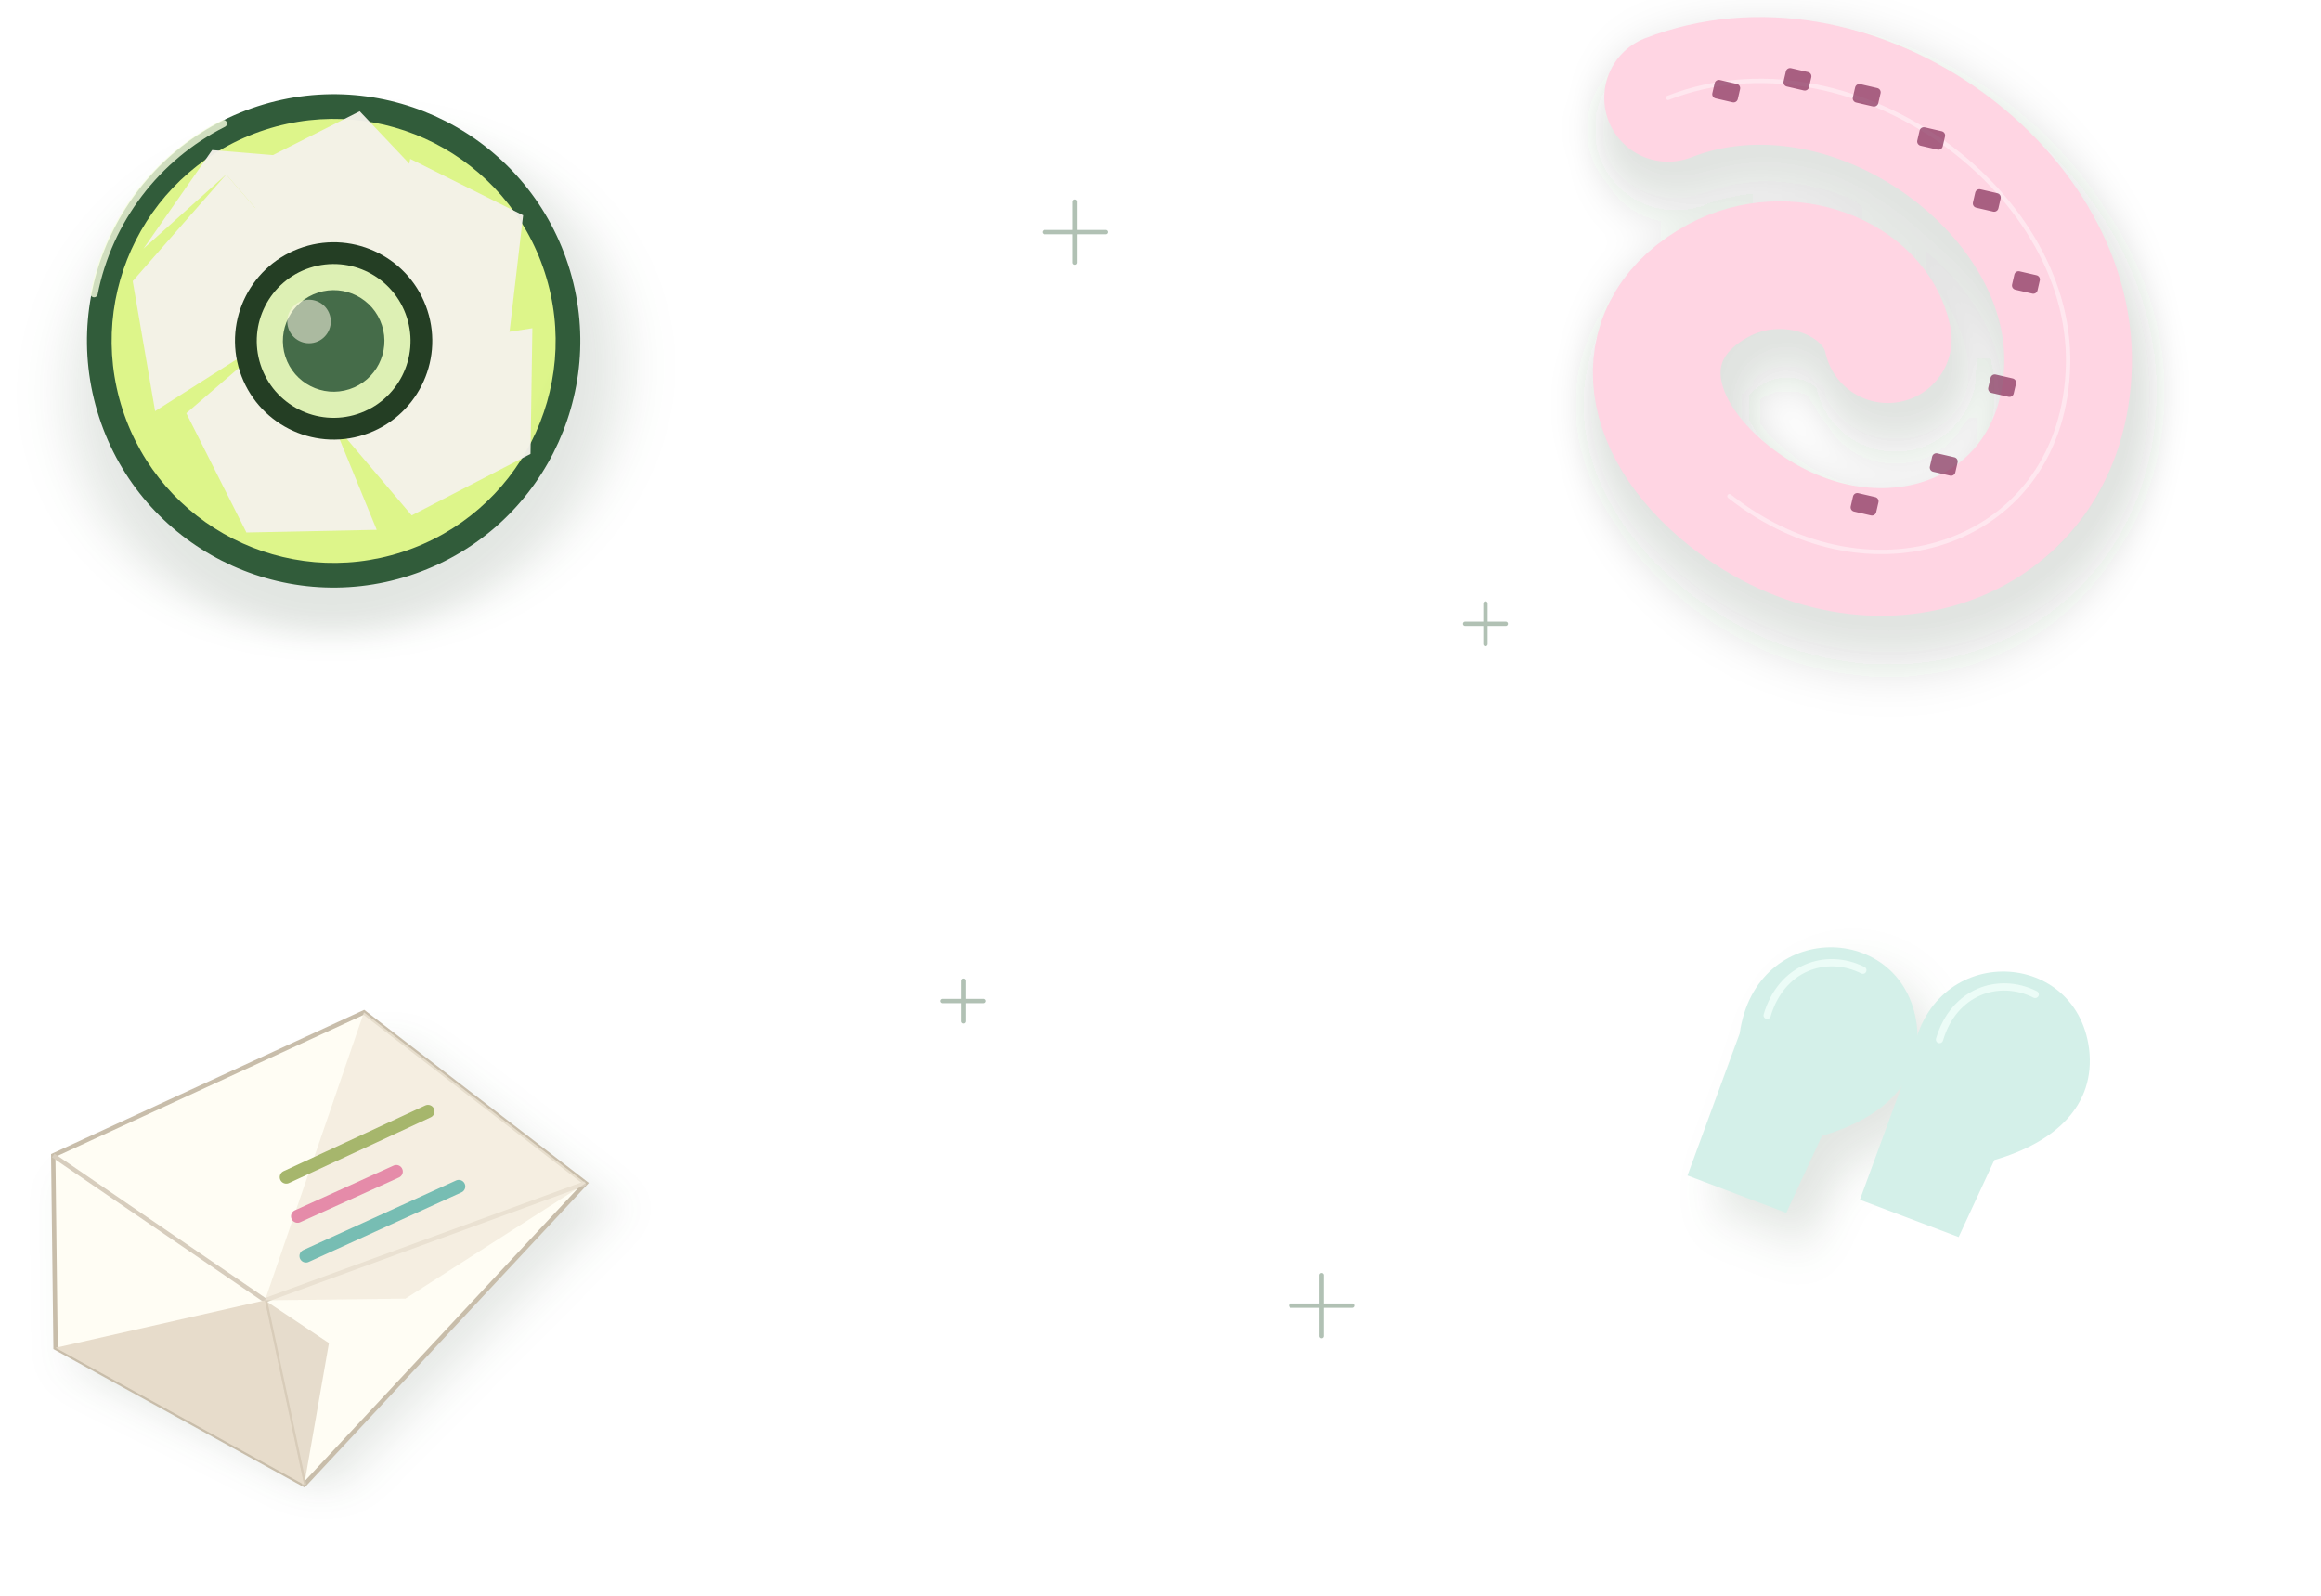
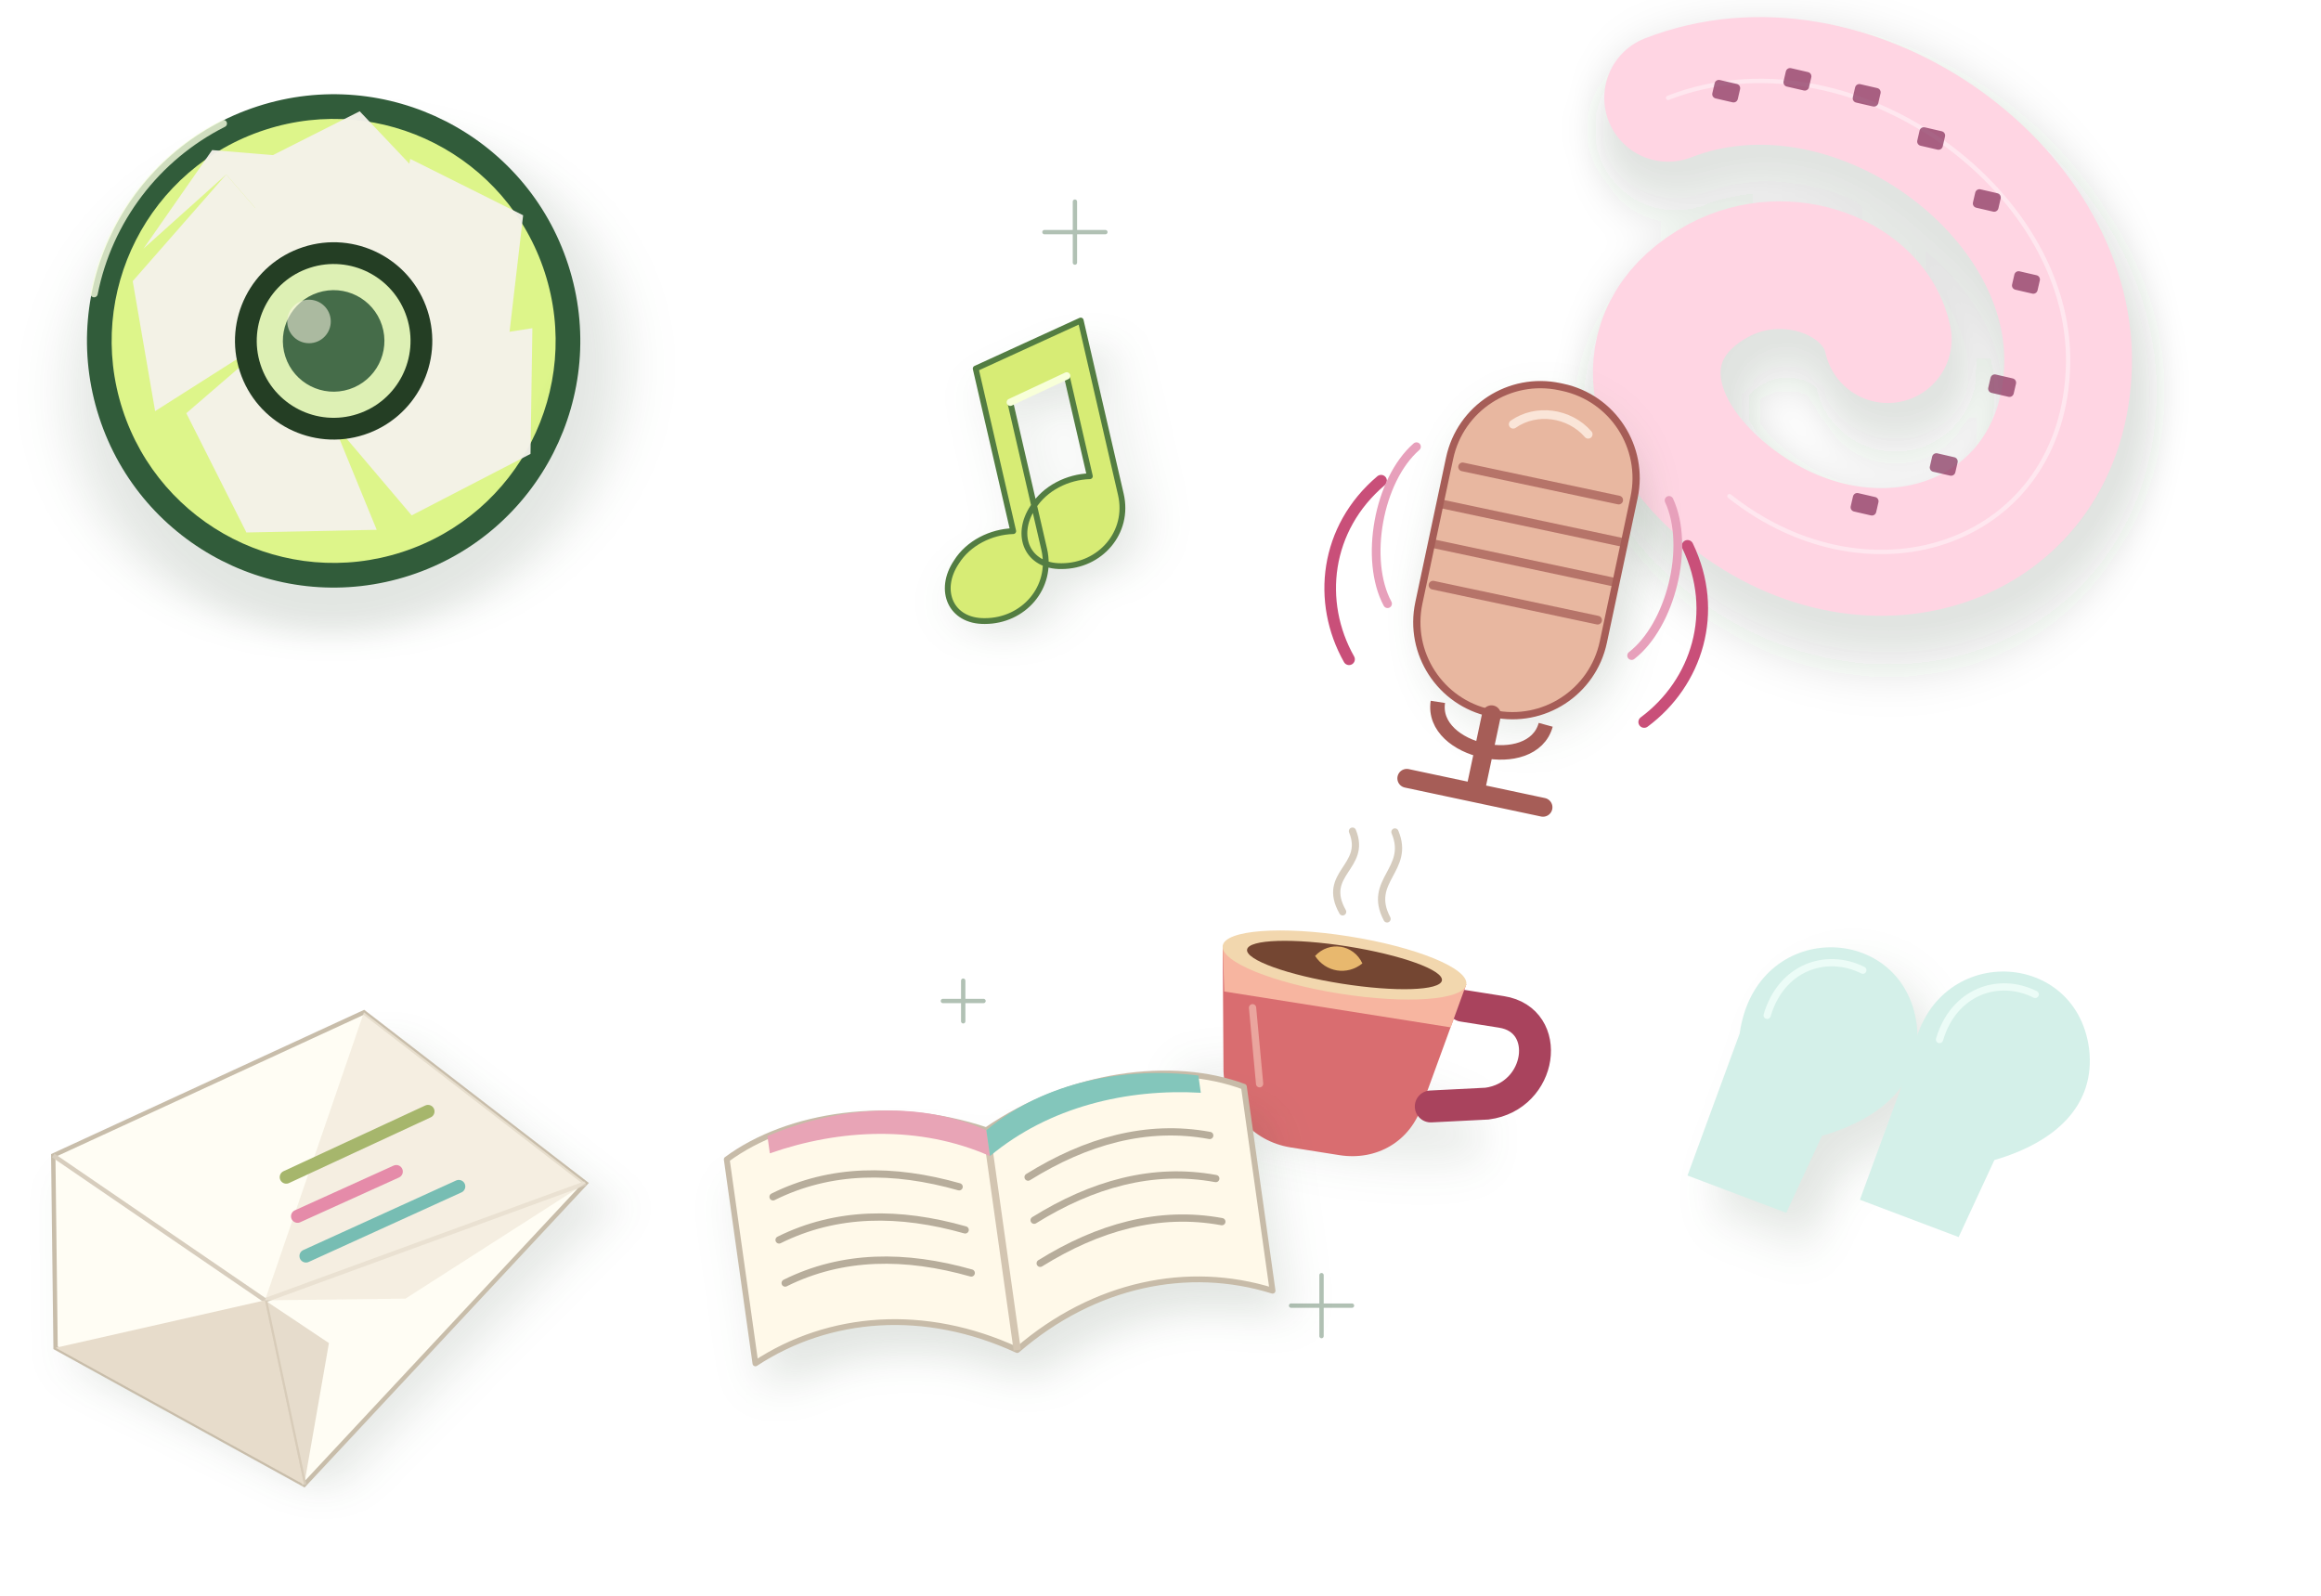
<svg xmlns="http://www.w3.org/2000/svg" width="1600" height="1100" viewBox="0 0 1600 1100" fill="none">
  <defs>
    <linearGradient id="lime" x1="110" y1="90" x2="470" y2="430" gradientUnits="userSpaceOnUse">
      <stop stop-color="#DDF58A" />
      <stop offset=".55" stop-color="#91C85A" />
      <stop offset="1" stop-color="#3F7846" />
    </linearGradient>
    <linearGradient id="pink" x1="1120" y1="40" x2="1510" y2="400" gradientUnits="userSpaceOnUse">
      <stop stop-color="#FFD5E3" />
      <stop offset=".52" stop-color="#E77BA8" />
      <stop offset="1" stop-color="#A93469" />
    </linearGradient>
    <linearGradient id="peach" x1="60" y1="760" x2="430" y2="1050" gradientUnits="userSpaceOnUse">
      <stop stop-color="#FFD1B7" />
      <stop offset=".55" stop-color="#F18D78" />
      <stop offset="1" stop-color="#C9565D" />
    </linearGradient>
    <linearGradient id="teal" x1="1190" y1="730" x2="1510" y2="1040" gradientUnits="userSpaceOnUse">
      <stop stop-color="#D4F0E9" />
      <stop offset=".5" stop-color="#72C7BC" />
      <stop offset="1" stop-color="#287D78" />
    </linearGradient>
    <linearGradient id="paper" x1="180" y1="720" x2="450" y2="1010" gradientUnits="userSpaceOnUse">
      <stop stop-color="#FFFDF4" />
      <stop offset="1" stop-color="#E5DCCB" />
    </linearGradient>
    <filter id="shadow" x="-50%" y="-50%" width="200%" height="220%">
      <feGaussianBlur stdDeviation="15" />
    </filter>
    <filter id="soft" x="-30%" y="-30%" width="160%" height="170%">
      <feGaussianBlur stdDeviation="5" />
    </filter>
  </defs>
  <g transform="translate(230 235) rotate(-18)">
    <ellipse cy="28" rx="190" ry="174" fill="#243E24" opacity=".13" filter="url(#shadow)" />
    <circle r="170" fill="#315C3A" />
    <circle r="153" fill="url(#lime)" />
    <g fill="#F4F1EA" opacity=".96">
      <path d="M-18 -132L66 -145L105 -63L42 -18L-31 -62Z" />
      <path d="M89 -103L151 -42L112 43L34 18L42 -18Z" />
      <path d="M133 34L105 116L14 131L-18 53L34 18Z" />
      <path d="M-12 133L-98 107L-112 16L-31 -18L-18 53Z" />
      <path d="M-132 8L-119 -82L-35 -132L-2 -54L-31 -18Z" />
      <path d="M-105 -101L-39 -151L42 -117L-2 -54L-35 -132Z" />
    </g>
    <circle r="68" fill="#243E24" />
    <circle r="53" fill="#DDF0B4" />
    <circle r="35" fill="#456C49" />
    <circle cx="-12" cy="-18" r="15" fill="#FFF9E8" opacity=".55" />
    <path d="M-147 -82A168 168 0 0 1 -26 -166" stroke="#F7FFE0" stroke-width="5" stroke-linecap="round" opacity=".8" />
  </g>
  <g transform="translate(1190 205) rotate(13)">
    <path d="M-60 -105C50 -180 225 -108 250 12C275 132 157 207 43 153C-30 118 -49 55 2 10C43 -26 107 -16 125 23" stroke="#243E24" stroke-opacity=".15" stroke-width="112" stroke-linecap="round" filter="url(#shadow)" />
    <path d="M-70 -125C40 -200 215 -128 240 -8C265 112 147 187 33 133C-40 98 -59 35 -8 -10C33 -46 97 -36 115 3" stroke="url(#pink)" stroke-width="88" stroke-linecap="round" />
    <path d="M-70 -125C40 -200 215 -128 240 -8C265 112 147 187 33 133" stroke="#FFEAF1" stroke-width="3" opacity=".85" stroke-linecap="round" />
    <g fill="#7F2854" opacity=".68">
      <rect x="-41" y="-145" width="18" height="13" rx="3" />
      <rect x="5" y="-164" width="18" height="13" rx="3" />
      <rect x="54" y="-164" width="18" height="13" rx="3" />
      <rect x="104" y="-145" width="18" height="13" rx="3" />
      <rect x="151" y="-112" width="18" height="13" rx="3" />
      <rect x="190" y="-63" width="18" height="13" rx="3" />
      <rect x="190" y="10" width="18" height="13" rx="3" />
      <rect x="163" y="72" width="18" height="13" rx="3" />
      <rect x="116" y="111" width="18" height="13" rx="3" />
    </g>
  </g>
  <g transform="translate(220 870) rotate(-12)">
    <path d="M-150 -90L80 -142L205 5L-28 158L-176 40Z" fill="#243E24" opacity=".12" filter="url(#shadow)" />
    <path d="M-164 -110L66 -162L191 -15L-42 148L-190 20Z" fill="url(#paper)" />
    <path d="M-164 -110L66 -162L191 -15L-42 148L-190 20Z" stroke="#C8BDAA" stroke-width="3" />
    <path d="M-164 -110L-42 18L191 -15" stroke="#D7CDBD" stroke-width="3" />
    <path d="M-42 18L-42 148" stroke="#D7CDBD" stroke-width="3" />
    <path d="M-42 18L53 37L191 -15L66 -162Z" fill="#F1E9D9" opacity=".72" />
    <path d="M-190 20L-42 18L-42 148Z" fill="#E7DCCB" />
    <path d="M-10 -62L95 -86" stroke="#A6B66C" stroke-width="9" stroke-linecap="round" />
    <path d="M-8 -34L65 -50" stroke="#E58BA9" stroke-width="9" stroke-linecap="round" />
    <path d="M-8 -6L105 -31" stroke="#77BDB3" stroke-width="9" stroke-linecap="round" />
    <path d="M-42 18L-5 56L-42 148Z" fill="#D8CBB7" opacity=".65" />
  </g>
  <g transform="translate(1330 860) rotate(8)">
    <path d="M-132 -110C-132 -190 -31 -202 -12 -133C-2 -95 -26 -66 -66 -48L-83 8L-154 -8L-132 -110Z" fill="#243E24" opacity=".13" filter="url(#shadow)" />
    <path d="M-150 -128C-150 -208 -49 -220 -30 -151C-20 -113 -44 -84 -84 -66L-101 -10L-172 -26L-150 -128Z" fill="url(#teal)" />
    <path d="M-30 -128C-30 -208 71 -220 90 -151C100 -113 76 -84 36 -66L19 -10L-52 -26L-30 -128Z" fill="url(#teal)" />
    <path d="M-133 -143C-128 -177 -99 -192 -72 -183" stroke="#F2FFFA" stroke-width="5" stroke-linecap="round" opacity=".8" />
    <path d="M-13 -143C-8 -177 21 -192 48 -183" stroke="#F2FFFA" stroke-width="5" stroke-linecap="round" opacity=".8" />
  </g>
  <g stroke="#315D3B" stroke-width="3" stroke-linecap="round" opacity=".38">
    <path d="M720 160h42M741 139v42" />
    <path d="M890 900h42M911 879v42" />
    <path d="M650 690h28M664 676v28" />
    <path d="M1010 430h28M1024 416v28" />
  </g>
+   <g transform="translate(690 365) rotate(-13)">
+     <path d="M8 -112L86 -128V-5C86 22 61 40 35 34C12 29 8 6 25 -10C36 -21 53 -25 68 -22V-93L26 -84V20C26 47 1 65 -25 59C-48 54 -52 31 -35 15C-24 4 -7 0 8 3Z" fill="#243E24" opacity=".13" filter="url(#shadow)" transform="translate(9 13)" />
+     <path d="M8 -112L86 -128V-5C86 22 61 40 35 34C12 29 8 6 25 -10C36 -21 53 -25 68 -22V-93L26 -84V20C26 47 1 65 -25 59C-48 54 -52 31 -35 15C-24 4 -7 0 8 3Z" fill="#D7EC75" stroke="#537D42" stroke-width="4" stroke-linejoin="round" />
+     <path d="M26 -84L68 -93" stroke="#F8FFD9" stroke-width="5" stroke-linecap="round" />
+   </g>
+   <g transform="translate(930 690) rotate(9)">
+     <ellipse cx="0" cy="80" rx="112" ry="23" fill="#243E24" opacity=".12" filter="url(#shadow)" />
+     <path d="M-92 -24H78L61 63C57 89 36 106 10 106H-24C-51 106 -73 87 -78 61Z" fill="#D96D70" />
+     <path d="M78 -9H105C141 -9 142 44 105 55L67 63" fill="none" stroke="#A9435D" stroke-width="22" stroke-linecap="round" />
+     <path d="M-92 -24H78L72 7H-86Z" fill="#F7B5A0" />
+     <ellipse cx="-7" cy="-24" rx="85" ry="20" fill="#F2D7AE" />
+     <ellipse cx="-7" cy="-24" rx="68" ry="13" fill="#744632" />
+     <path d="M-28 -27C-20 -39 -3 -39 5 -27C-4 -17 -19 -17 -28 -27Z" fill="#E8B86E" />
+     <path d="M-14 -60C-33 -84 -2 -93 -16 -116M17 -60C-1 -84 28 -96 13 -120" stroke="#C5B7A3" stroke-width="5" stroke-linecap="round" opacity=".7" />
+     <path d="M-65 15L-52 66" stroke="#F8D3C2" stroke-width="5" stroke-linecap="round" opacity=".55" />
+   </g>
+   <g transform="translate(700 850) rotate(-8)">
+     <path d="M-10 -62C-72 -93 -144 -92 -190 -67V75C-135 49 -69 53 -10 91C49 53 115 49 170 75V-67C124 -92 52 -93 -10 -62Z" fill="#243E24" opacity=".13" filter="url(#shadow)" transform="translate(7 12)" />
+     <path d="M-10 -73C-72 -104 -144 -103 -190 -78V64C-135 38 -69 42 -10 80C49 42 115 38 170 64V-78C124 -103 52 -104 -10 -73Z" fill="#FFF9E9" stroke="#C7BBA8" stroke-width="4" stroke-linejoin="round" />
+     <path d="M-10 -73V80" stroke="#D3C5B1" stroke-width="5" />
+     <path d="M-162 -48C-120 -62 -77 -56 -34 -37M-162 -18C-120 -32 -77 -26 -34 -7M-162 12C-120 -2 -77 4 -34 23" stroke="#B7AD9B" stroke-width="5" stroke-linecap="round" />
+     <path d="M14 -37C57 -56 100 -62 142 -48M14 -7C57 -26 100 -32 142 -18M14 23C57 4 100 -2 142 12" stroke="#B7AD9B" stroke-width="5" stroke-linecap="round" />
+     <path d="M-10 -73C-55 -101 -112 -103 -160 -90L-160 -78C-110 -88 -55 -83 -10 -55Z" fill="#E8A4B6" />
+     <path d="M-10 -73C35 -101 92 -103 140 -90V-78C90 -88 35 -83 -10 -55Z" fill="#83C6BB" />
+   </g>
+   <g transform="translate(1050 390) rotate(12)">
+     <path d="M0 -120C-44 -120 -72 -88 -72 -43V18C-72 64 -43 95 0 95C43 95 72 64 72 18V-43C72 -88 44 -120 0 -120Z" fill="#243E24" opacity=".14" filter="url(#shadow)" transform="translate(8 12)" />
+     <rect x="-65" y="-126" width="130" height="230" rx="64" fill="#E8B7A0" stroke="#A65D57" stroke-width="5" />
+     <path d="M-55 -58H55M-62 -30H62M-62 -2H62M-58 26H58" stroke="#A65D57" stroke-width="6" stroke-linecap="round" opacity=".75" />
+     <path d="M-108 -37C-139 3 -134 54 -104 88M108 -37C139 3 134 54 104 88" stroke="#C94F79" stroke-width="8" stroke-linecap="round" />
+     <path d="M-89 -65C-110 -37 -108 19 -86 45M89 -65C110 -37 108 19 86 45" stroke="#E7A0BB" stroke-width="6" stroke-linecap="round" />
+     <path d="M0 105V160M-48 160H48" stroke="#A65D57" stroke-width="13" stroke-linecap="round" />
+     <path d="M-38 104C-36 139 36 139 38 104" stroke="#A65D57" stroke-width="10" fill="none" />
+     <path d="M-27 -94C-14 -108 9 -110 25 -98" stroke="#FFF0E6" stroke-width="6" stroke-linecap="round" opacity=".8" />
+   </g>
</svg>
